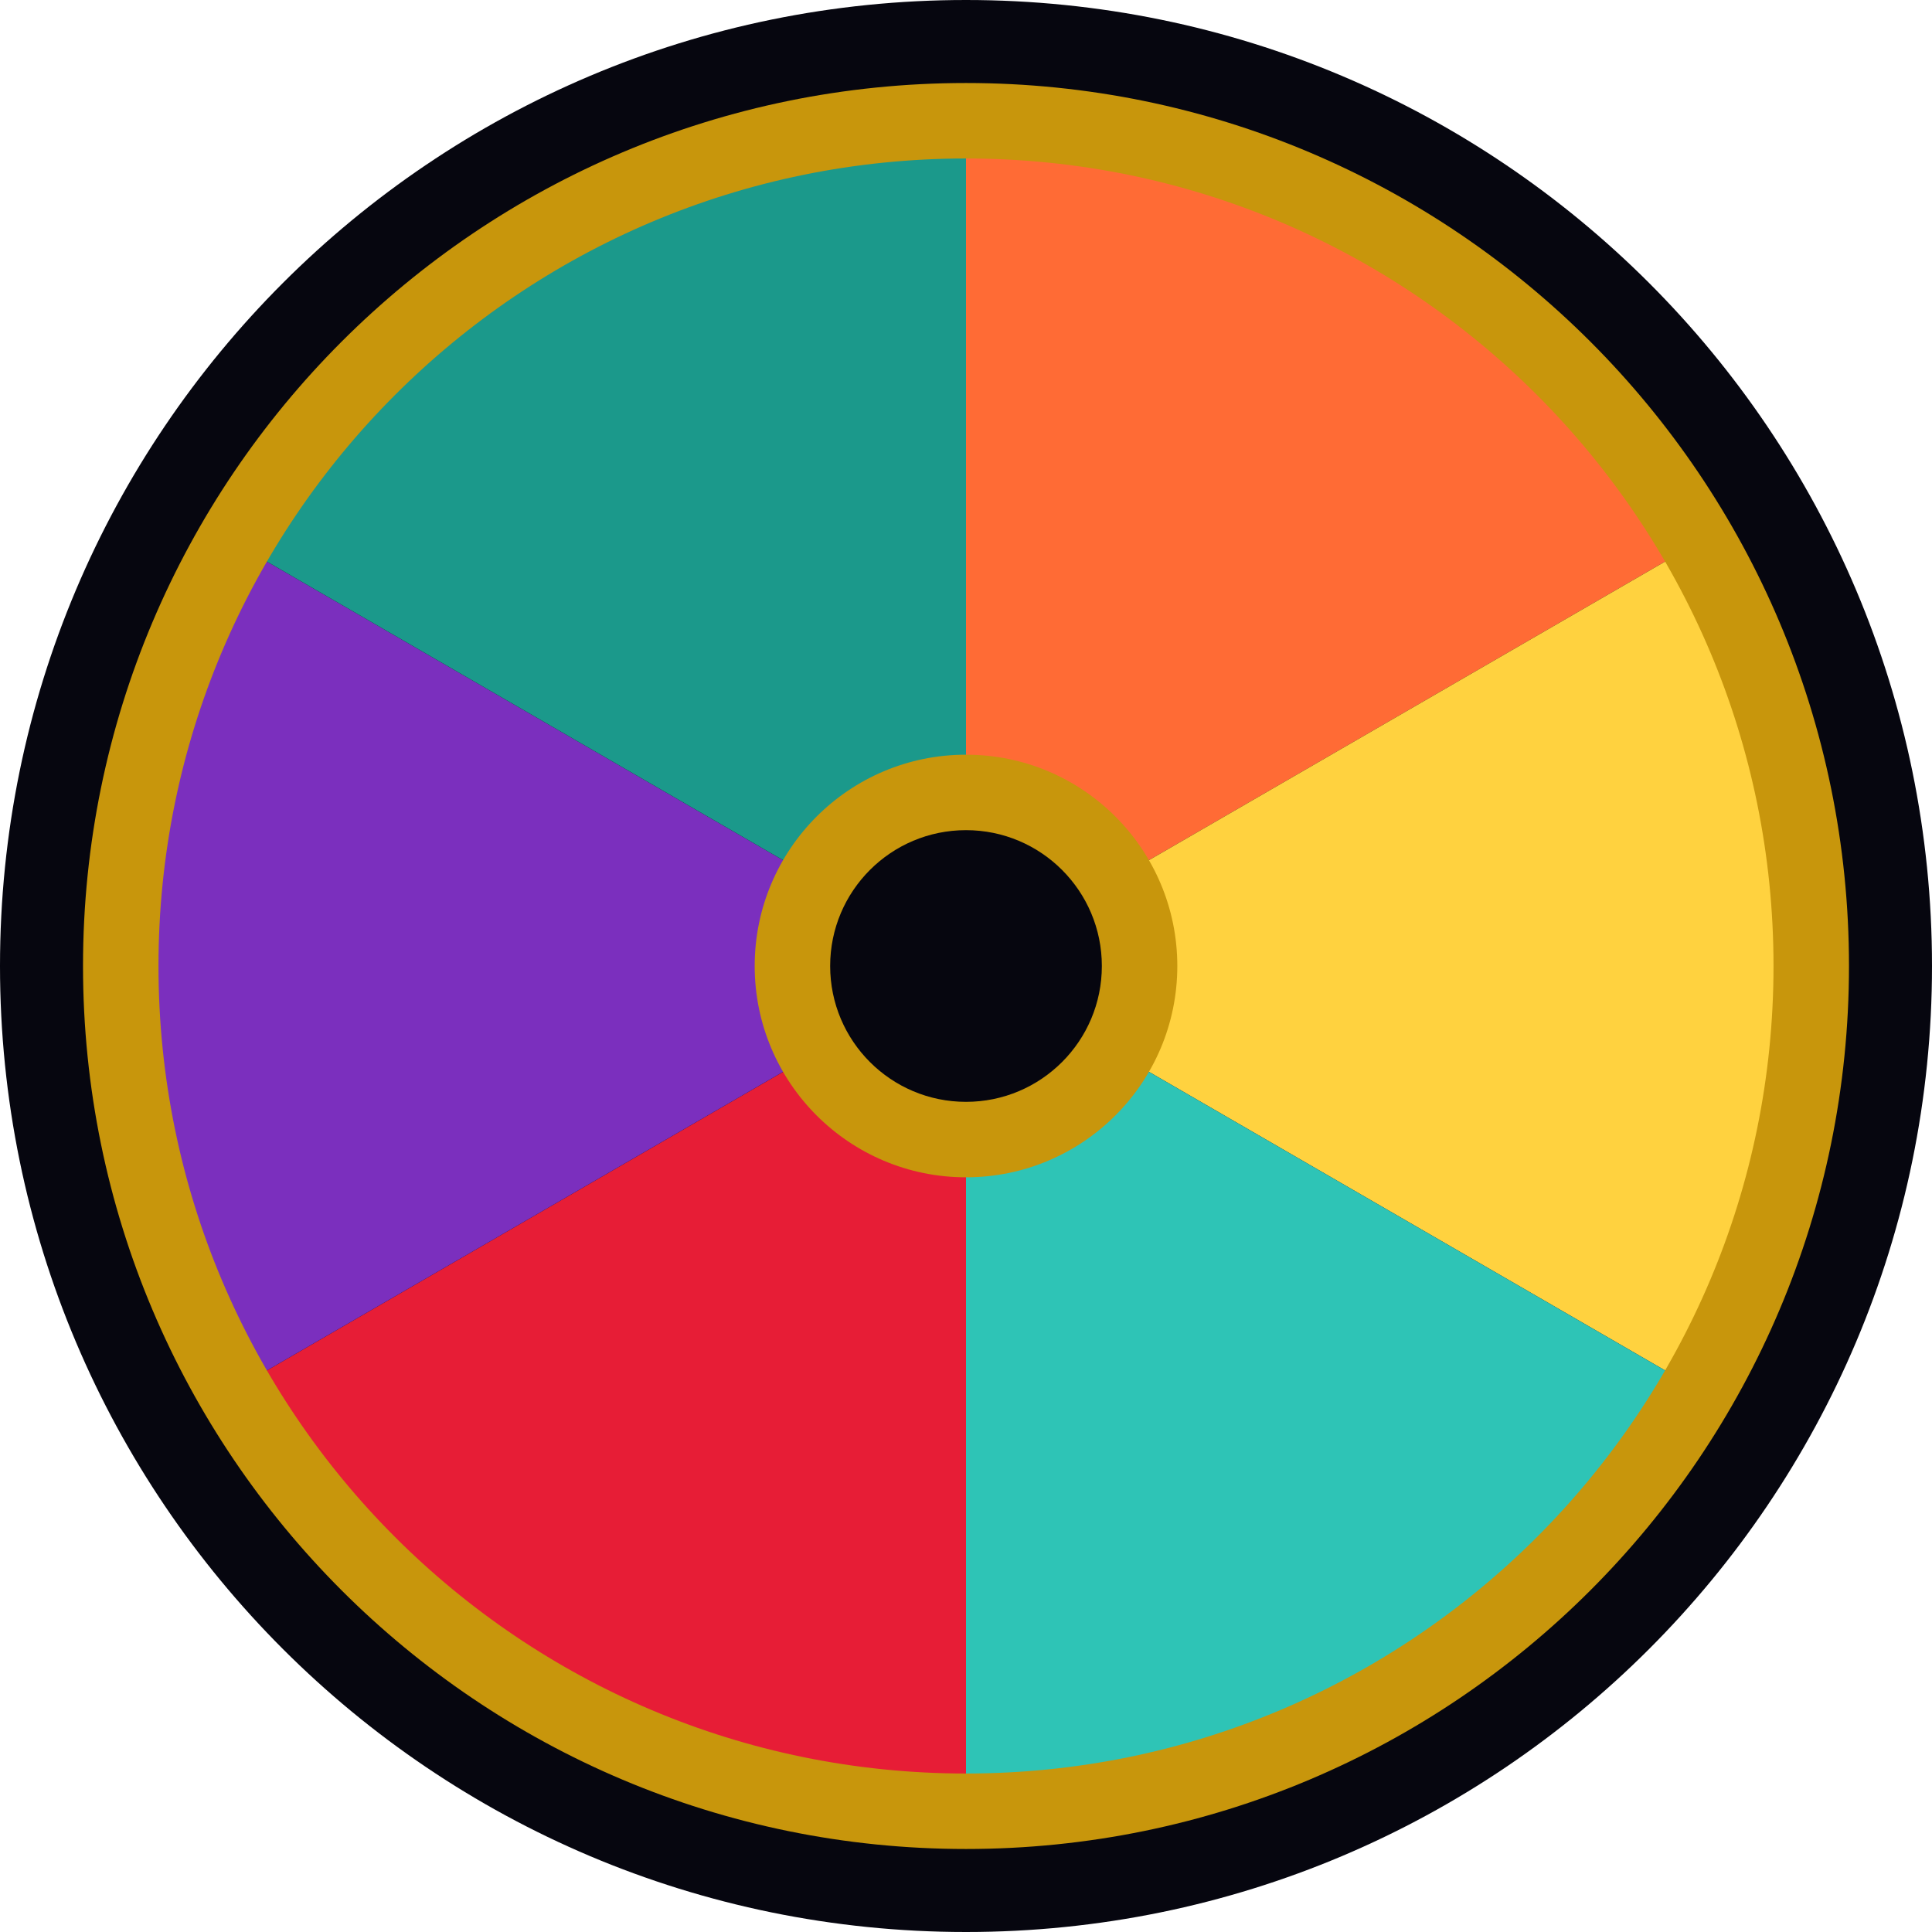
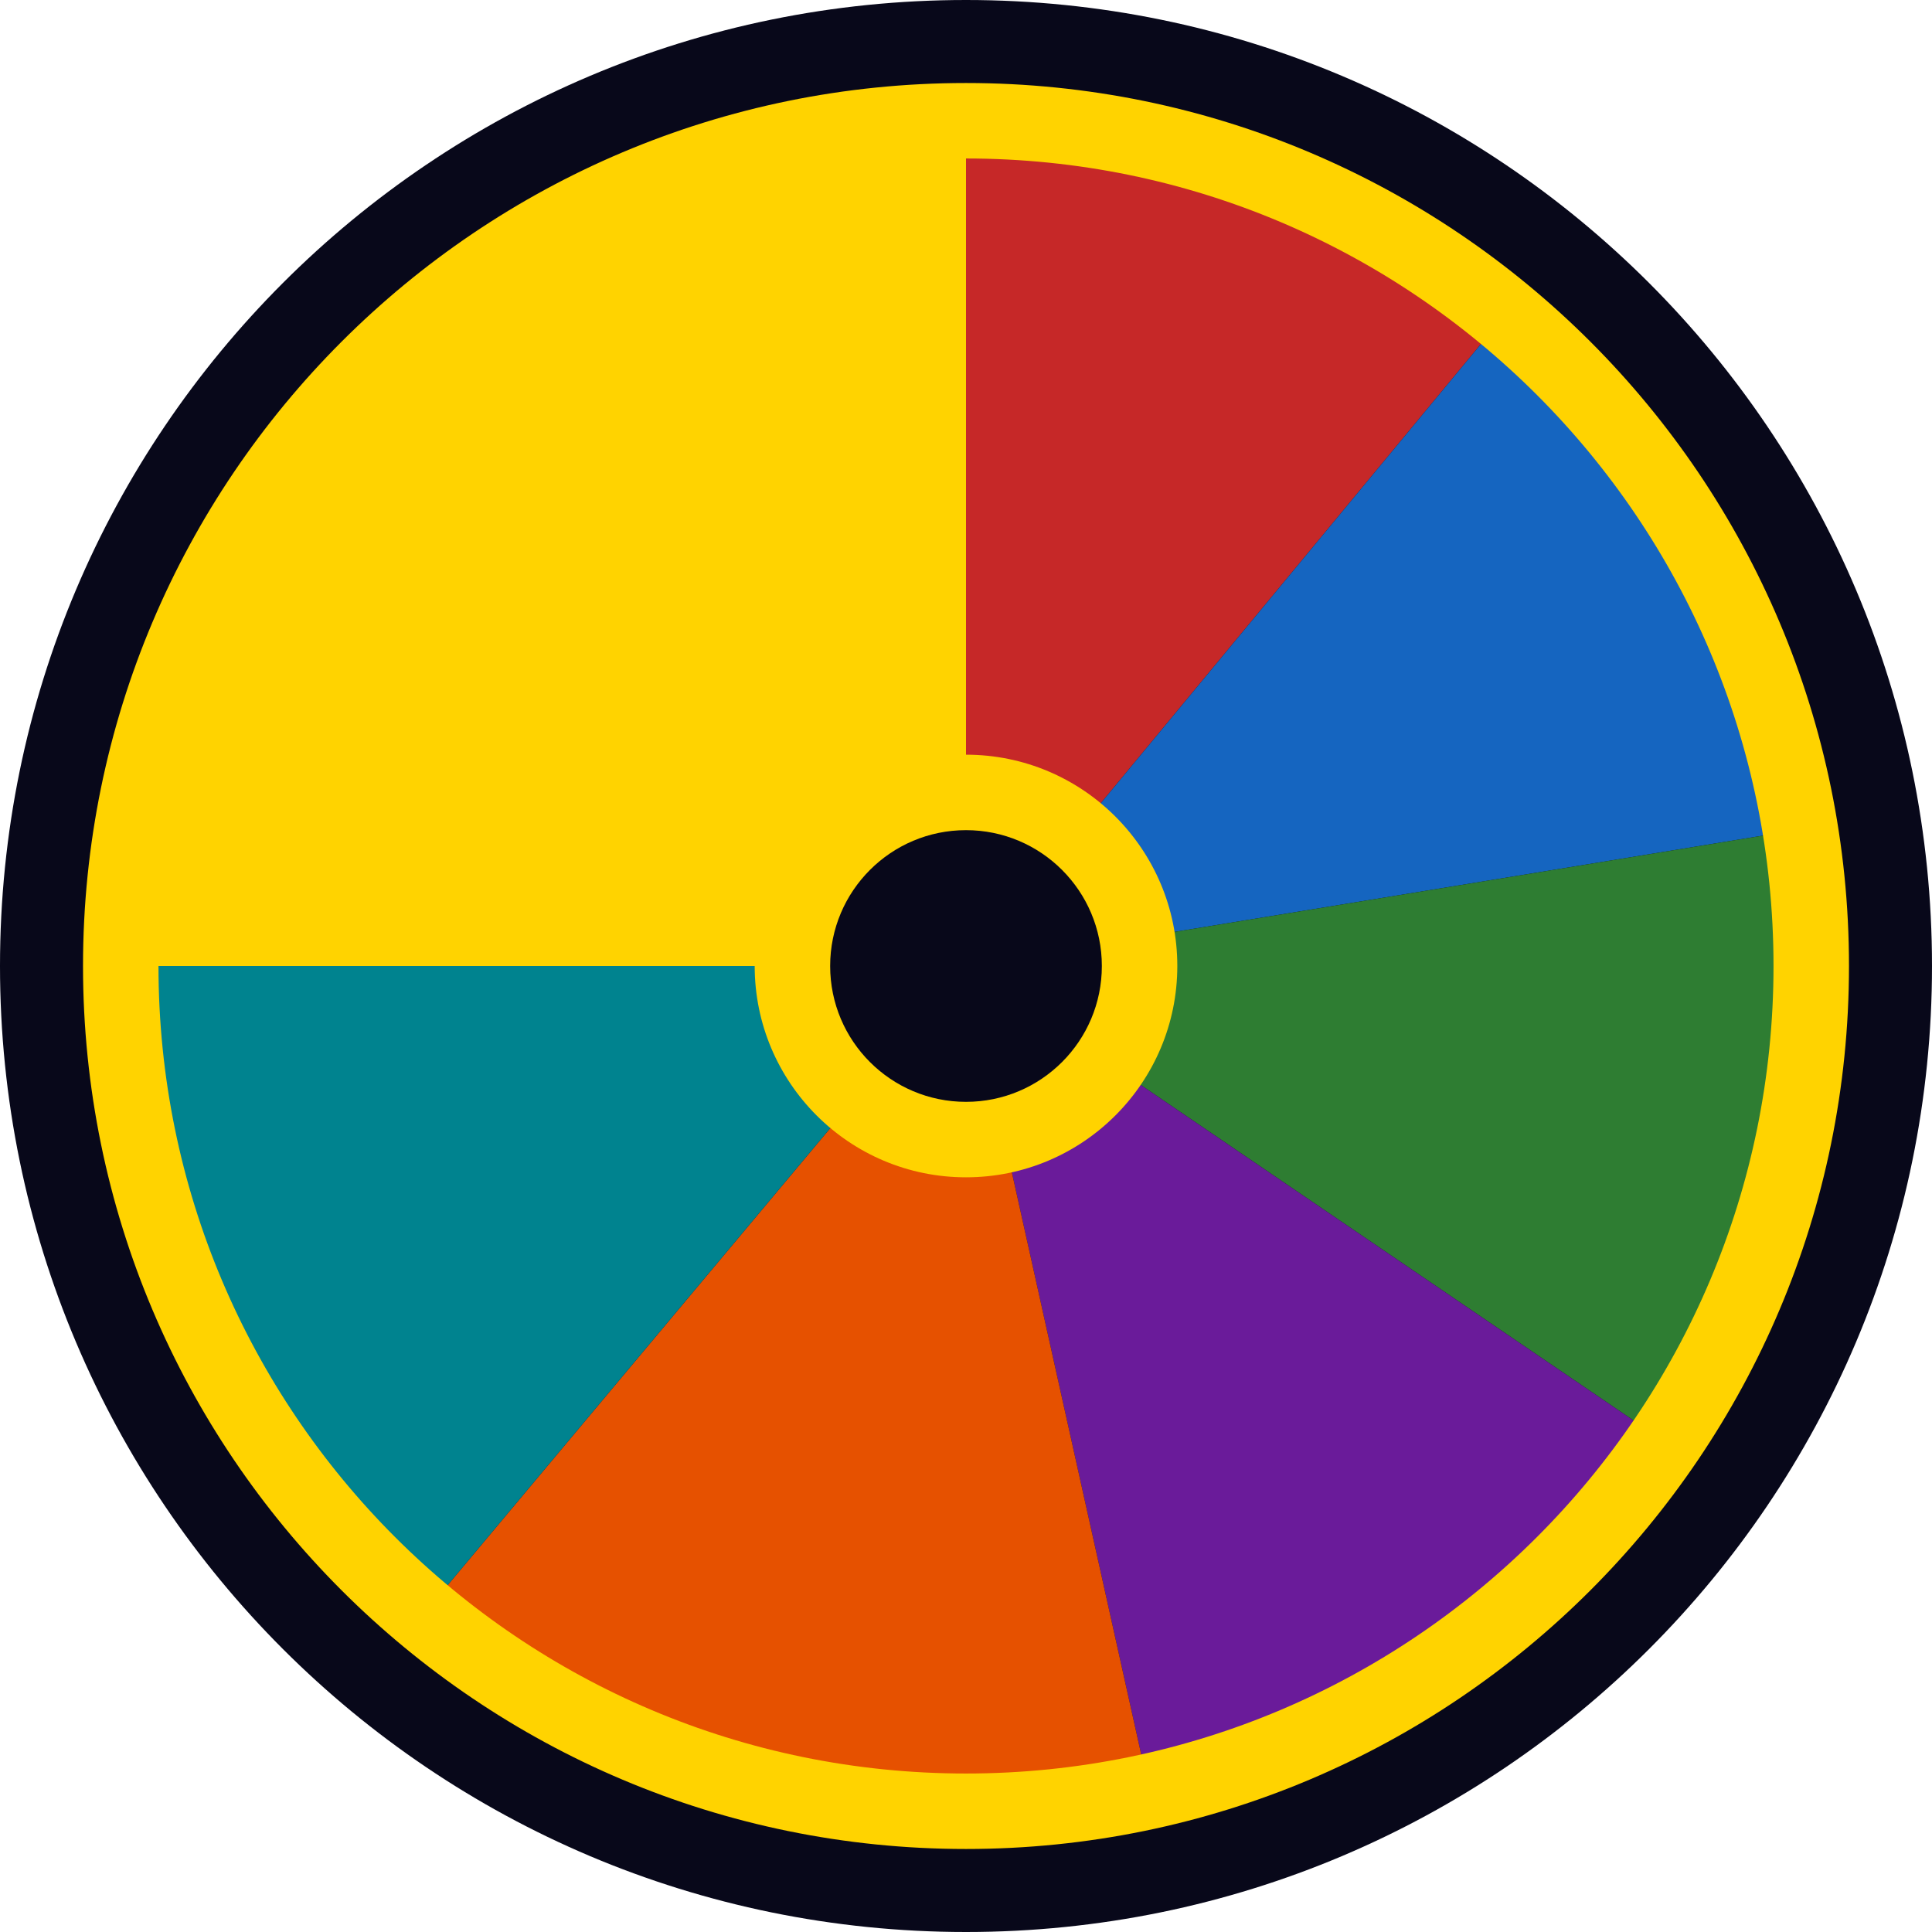
<svg xmlns="http://www.w3.org/2000/svg" viewBox="0 0 64 64">
-   <circle cx="32" cy="32" r="32" fill="#06060f" />
-   <path d="M32 32 L32 4 A28 28 0 0 1 56.2 18 Z" fill="#FF6B35" />
-   <path d="M32 32 L56.2 18 A28 28 0 0 1 56.2 46 Z" fill="#FFD23F" />
-   <path d="M32 32 L56.2 46 A28 28 0 0 1 32 60 Z" fill="#2EC4B6" />
-   <path d="M32 32 L32 60 A28 28 0 0 1 7.8 46 Z" fill="#E71D36" />
-   <path d="M32 32 L7.8 46 A28 28 0 0 1 7.8 18 Z" fill="#7B2FBE" />
-   <path d="M32 32 L7.8 18 A28 28 0 0 1 32 4 Z" fill="#1B998B" />
-   <circle cx="32" cy="32" r="28" fill="none" stroke="#c8960c" stroke-width="2.5" />
-   <circle cx="32" cy="32" r="7" fill="#c8960c" />
-   <circle cx="32" cy="32" r="4.5" fill="#06060f" />
+   <circle cx="32" cy="32" r="32" fill="#08081a" />
+   <path d="M32 32 L32 4 A28 28 0 0 1 49.8 10.5 Z" fill="#C62828" />
+   <path d="M32 32 L49.8 10.5 A28 28 0 0 1 59.5 27.5 Z" fill="#1565C0" />
+   <path d="M32 32 L59.5 27.5 A28 28 0 0 1 55.5 48 Z" fill="#2E7D32" />
+   <path d="M32 32 L55.5 48 A28 28 0 0 1 38 59 Z" fill="#6A1B9A" />
+   <path d="M32 32 L38 59 A28 28 0 0 1 14 53.5 Z" fill="#E65100" />
+   <path d="M32 32 L14 53.5 A28 28 0 0 1 5 32 Z" fill="#00838F" />
+   <path d="M32 32 L5 32 A28 28 0 0 1 32 4 Z" fill="#FFD300" />
+   <circle cx="32" cy="32" r="28" fill="none" stroke="#FFD300" stroke-width="2.5" />
+   <circle cx="32" cy="32" r="7" fill="#FFD300" />
+   <circle cx="32" cy="32" r="4.5" fill="#08081a" />
</svg>
